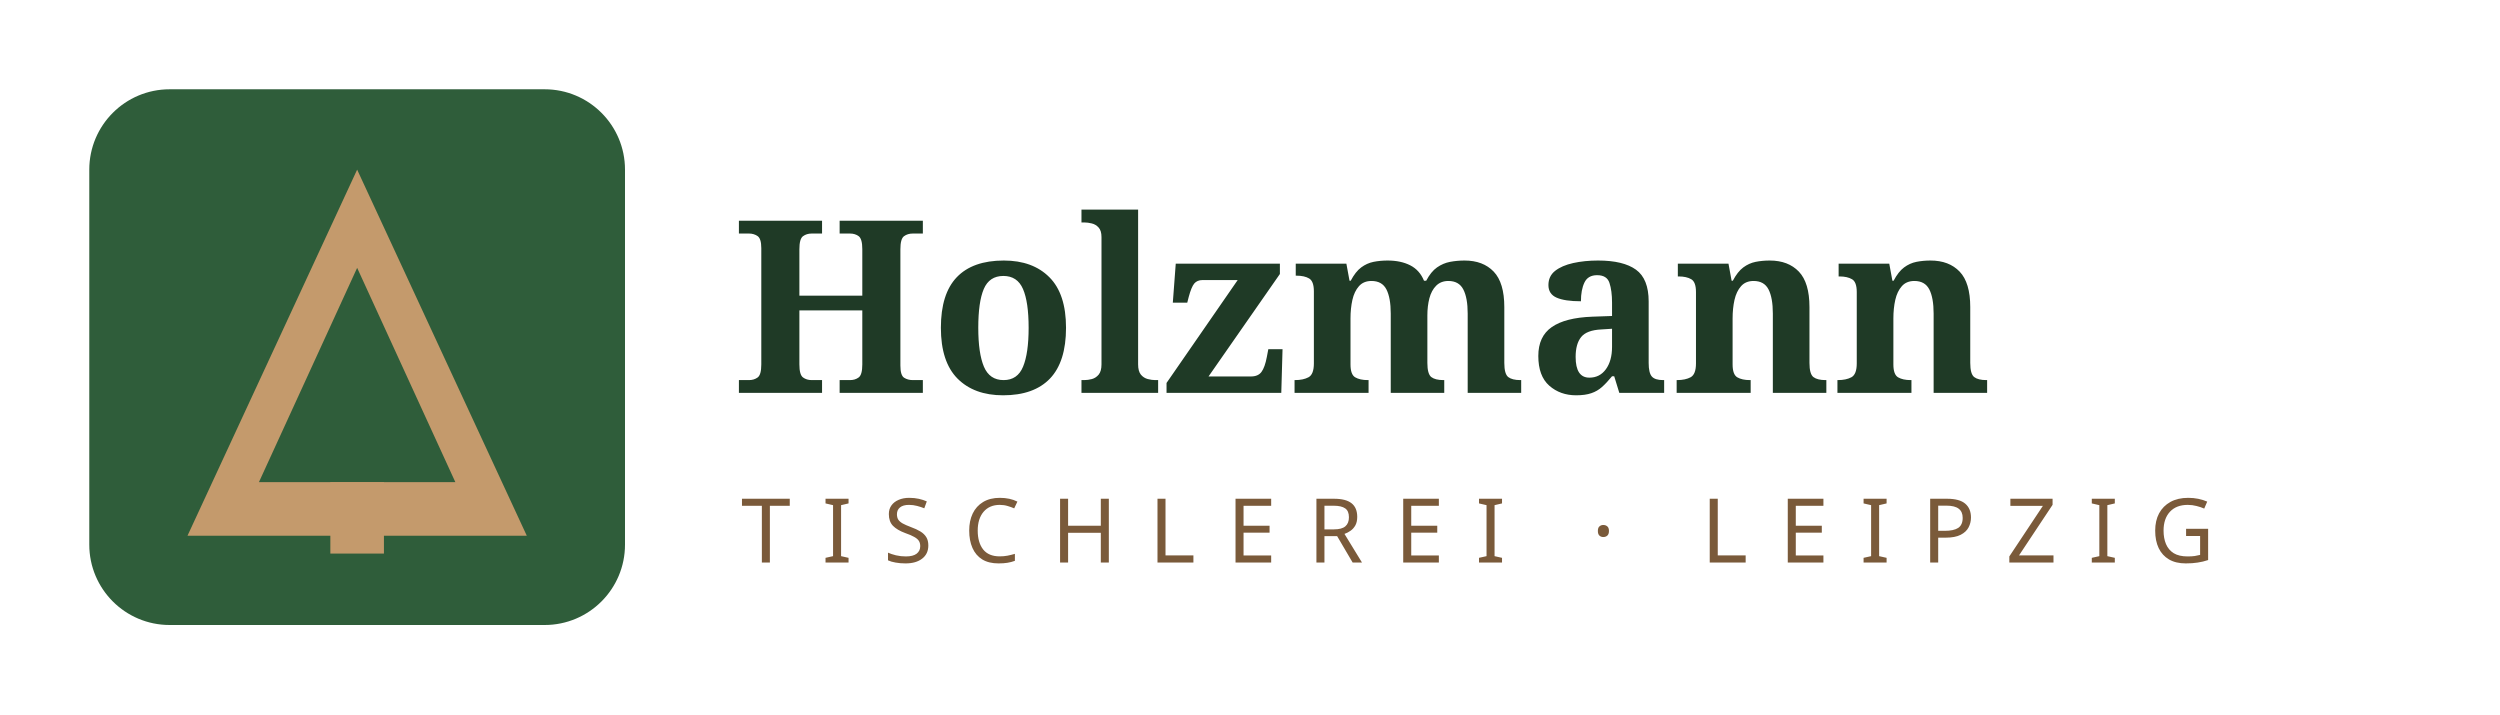
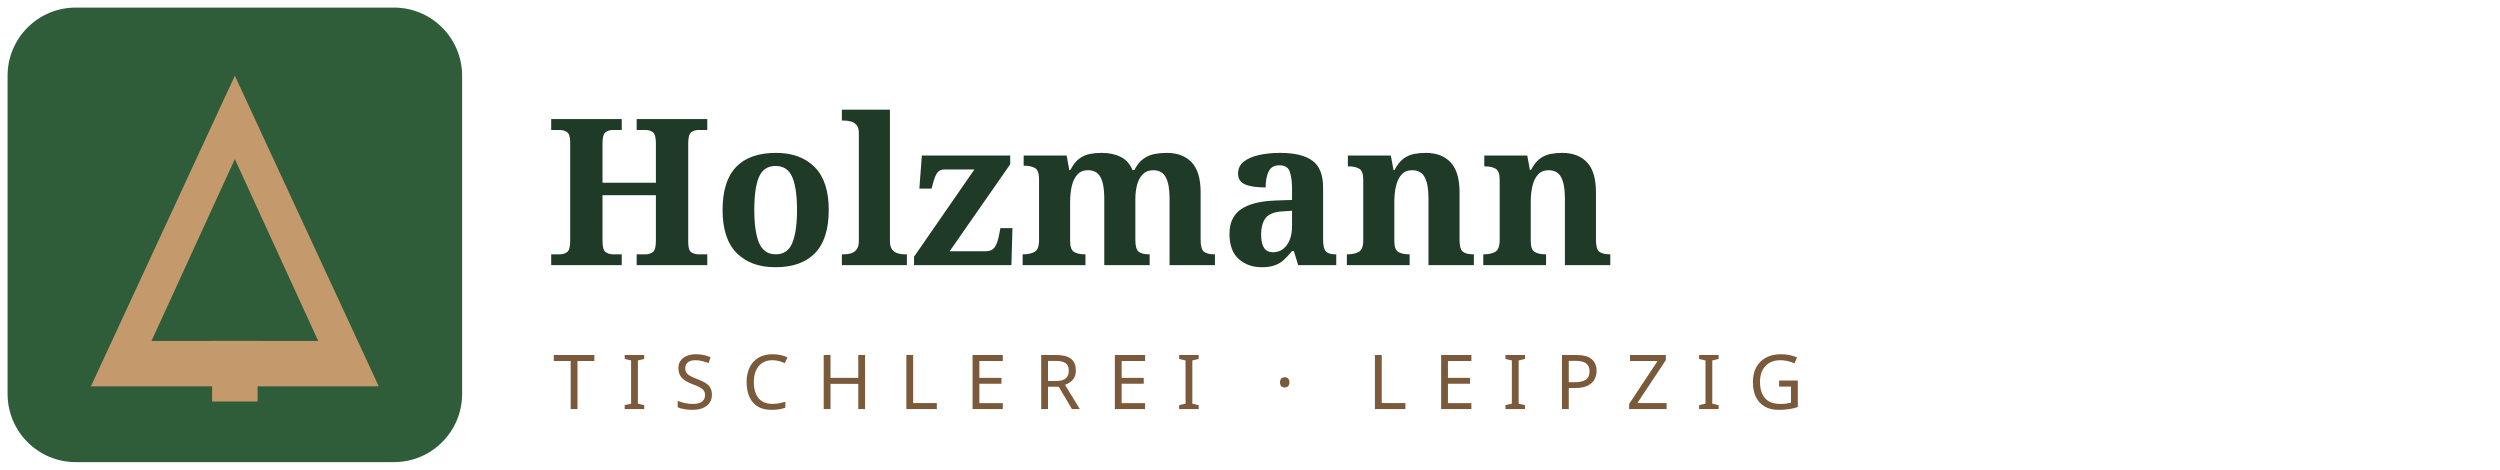
- <svg xmlns="http://www.w3.org/2000/svg" viewBox="0 0 560 160" width="560" height="160">
-   <g transform="translate(20 20)">
+ <svg xmlns="http://www.w3.org/2000/svg" viewBox="0 0 660 124" width="660" height="124">
+   <g transform="translate(2 2)">
    <rect width="120" height="120" rx="18" fill="#2f5d3a" />
    <path d="M60 18 22 100h76z" fill="#c49a6c" />
    <path d="M60 40 38 88h44z" fill="#2f5d3a" />
    <rect x="54" y="88" width="12" height="16" fill="#c49a6c" />
  </g>
-   <text x="164" y="88" font-family="Georgia, serif" font-size="54" font-weight="700" fill="#1f3a26">Holzmann</text>
-   <text x="166" y="126" font-family="sans-serif" font-size="20" letter-spacing="7" fill="#7a5a3a">TISCHLEREI · LEIPZIG</text>
+   <text x="144" y="70" font-family="Georgia, serif" font-size="54" font-weight="700" fill="#1f3a26">Holzmann</text>
+   <text x="146" y="108" font-family="sans-serif" font-size="20" letter-spacing="7" fill="#7a5a3a">TISCHLEREI · LEIPZIG</text>
</svg>
